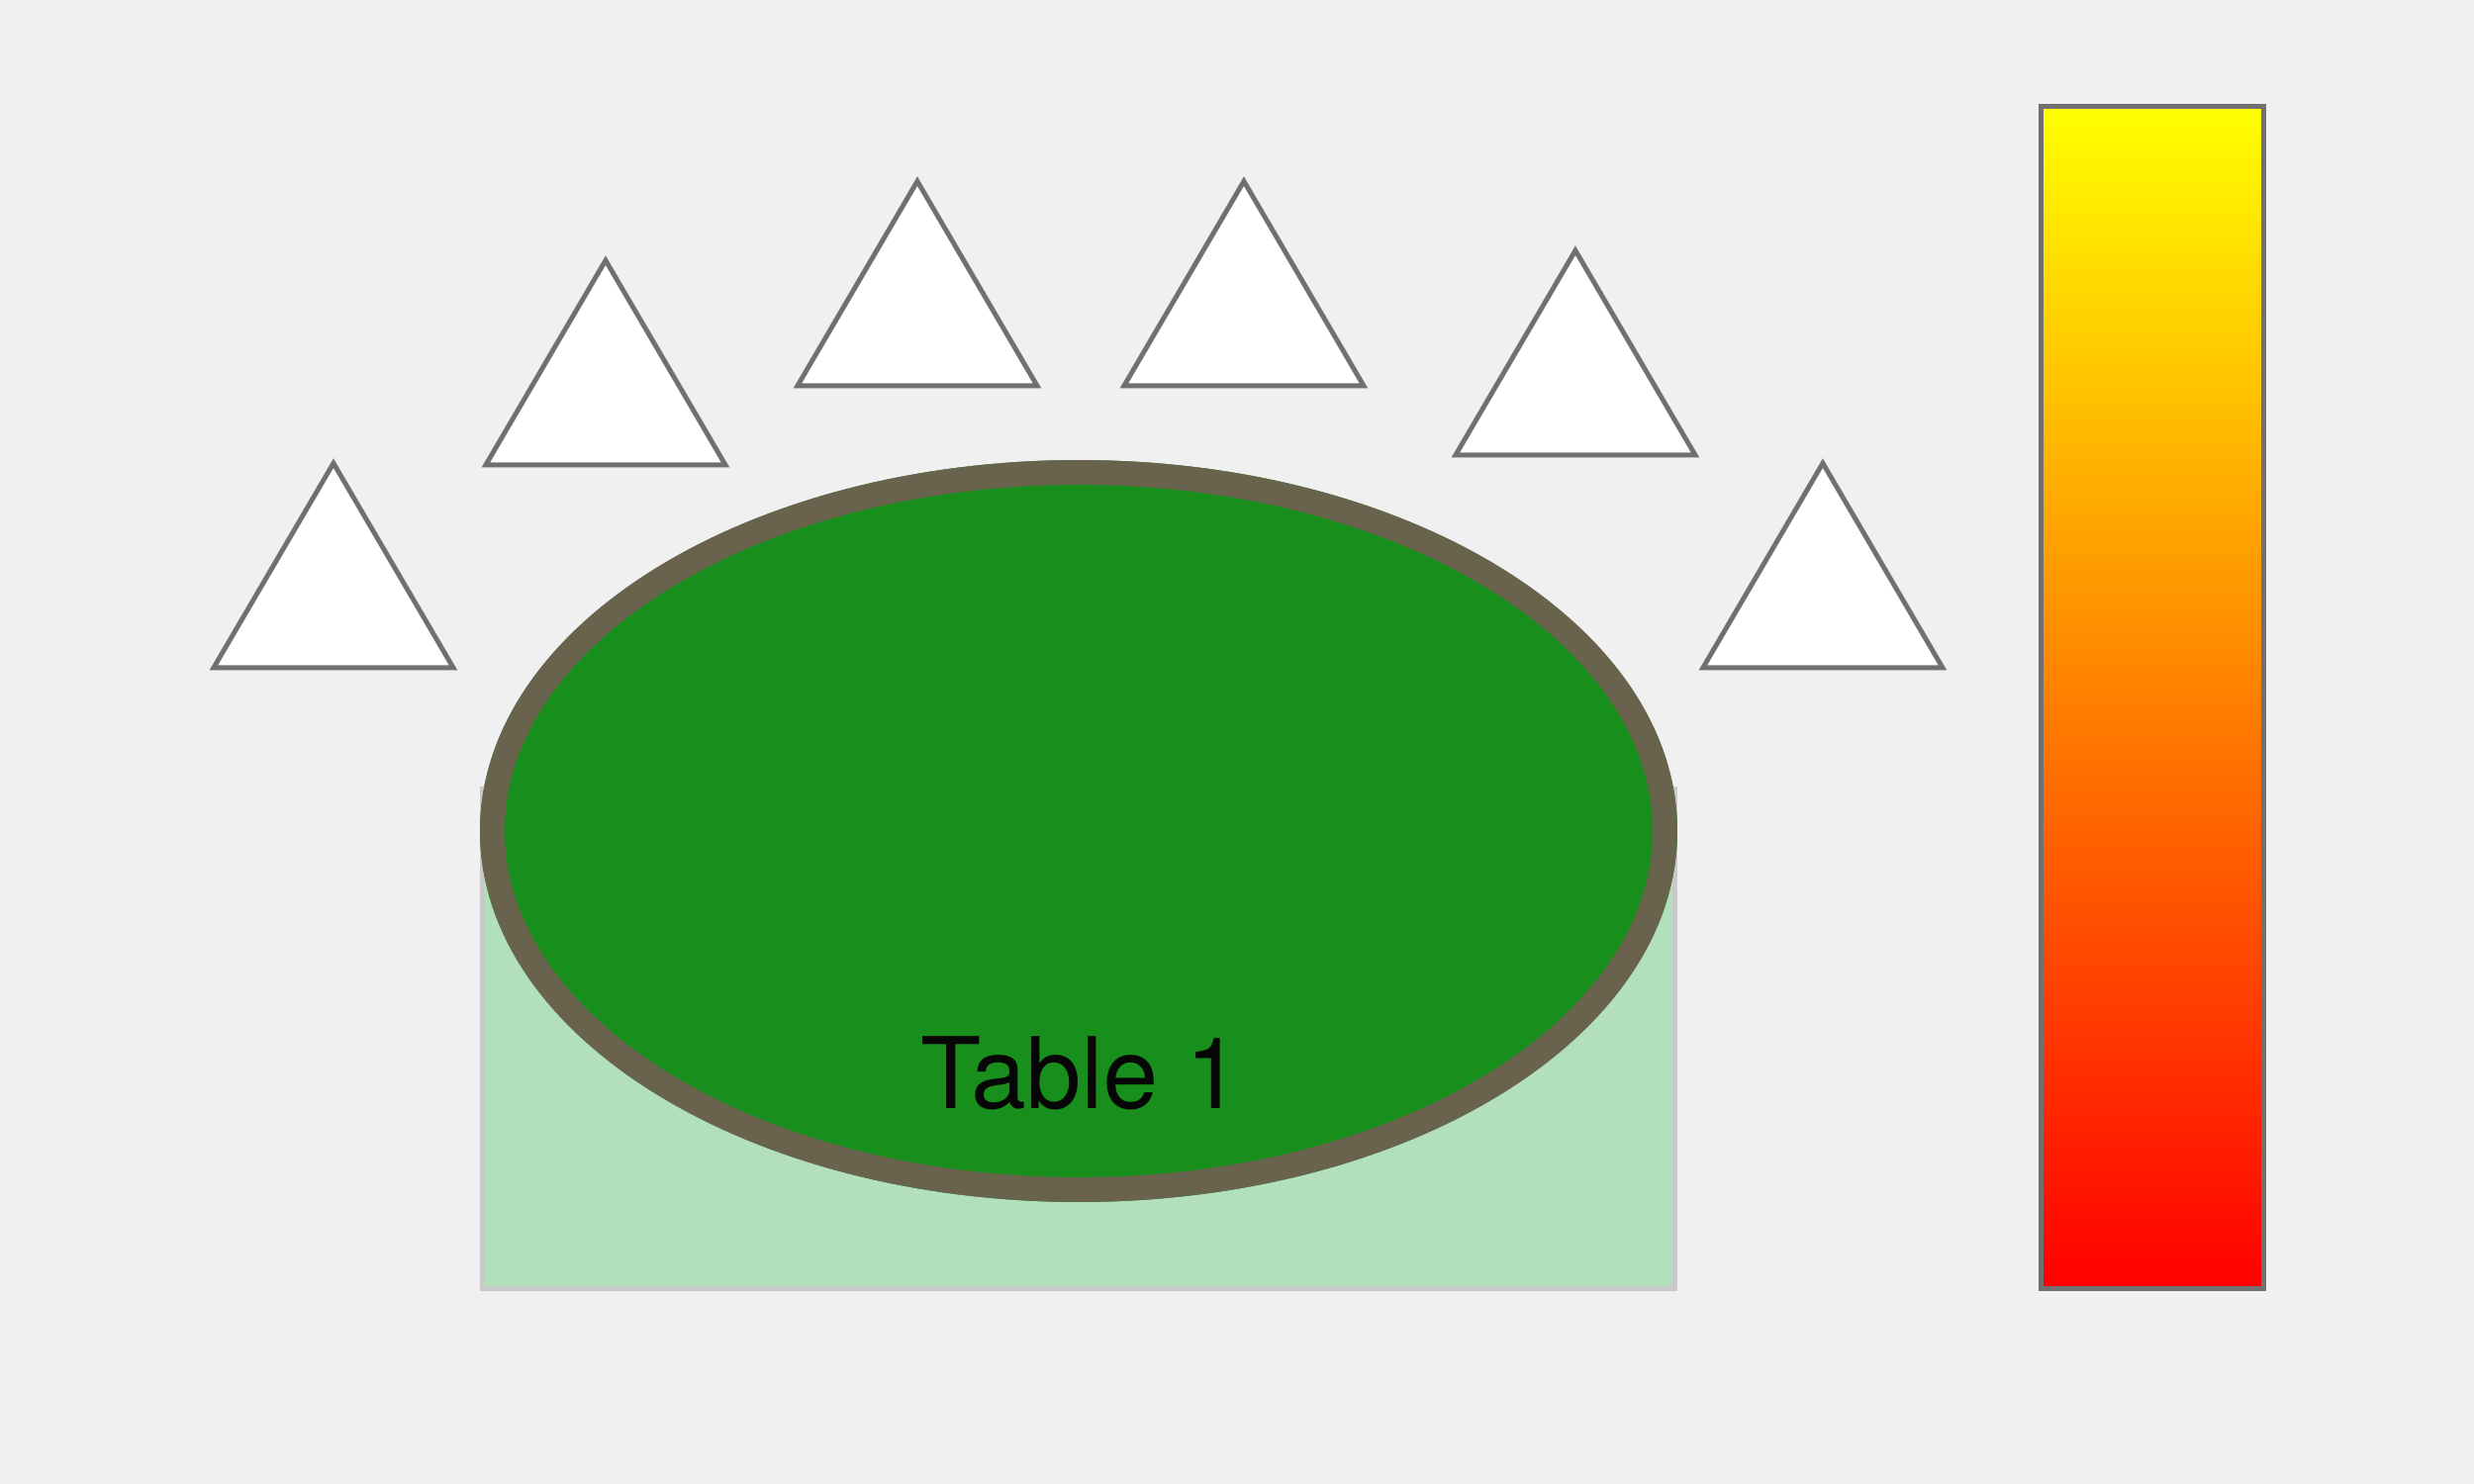
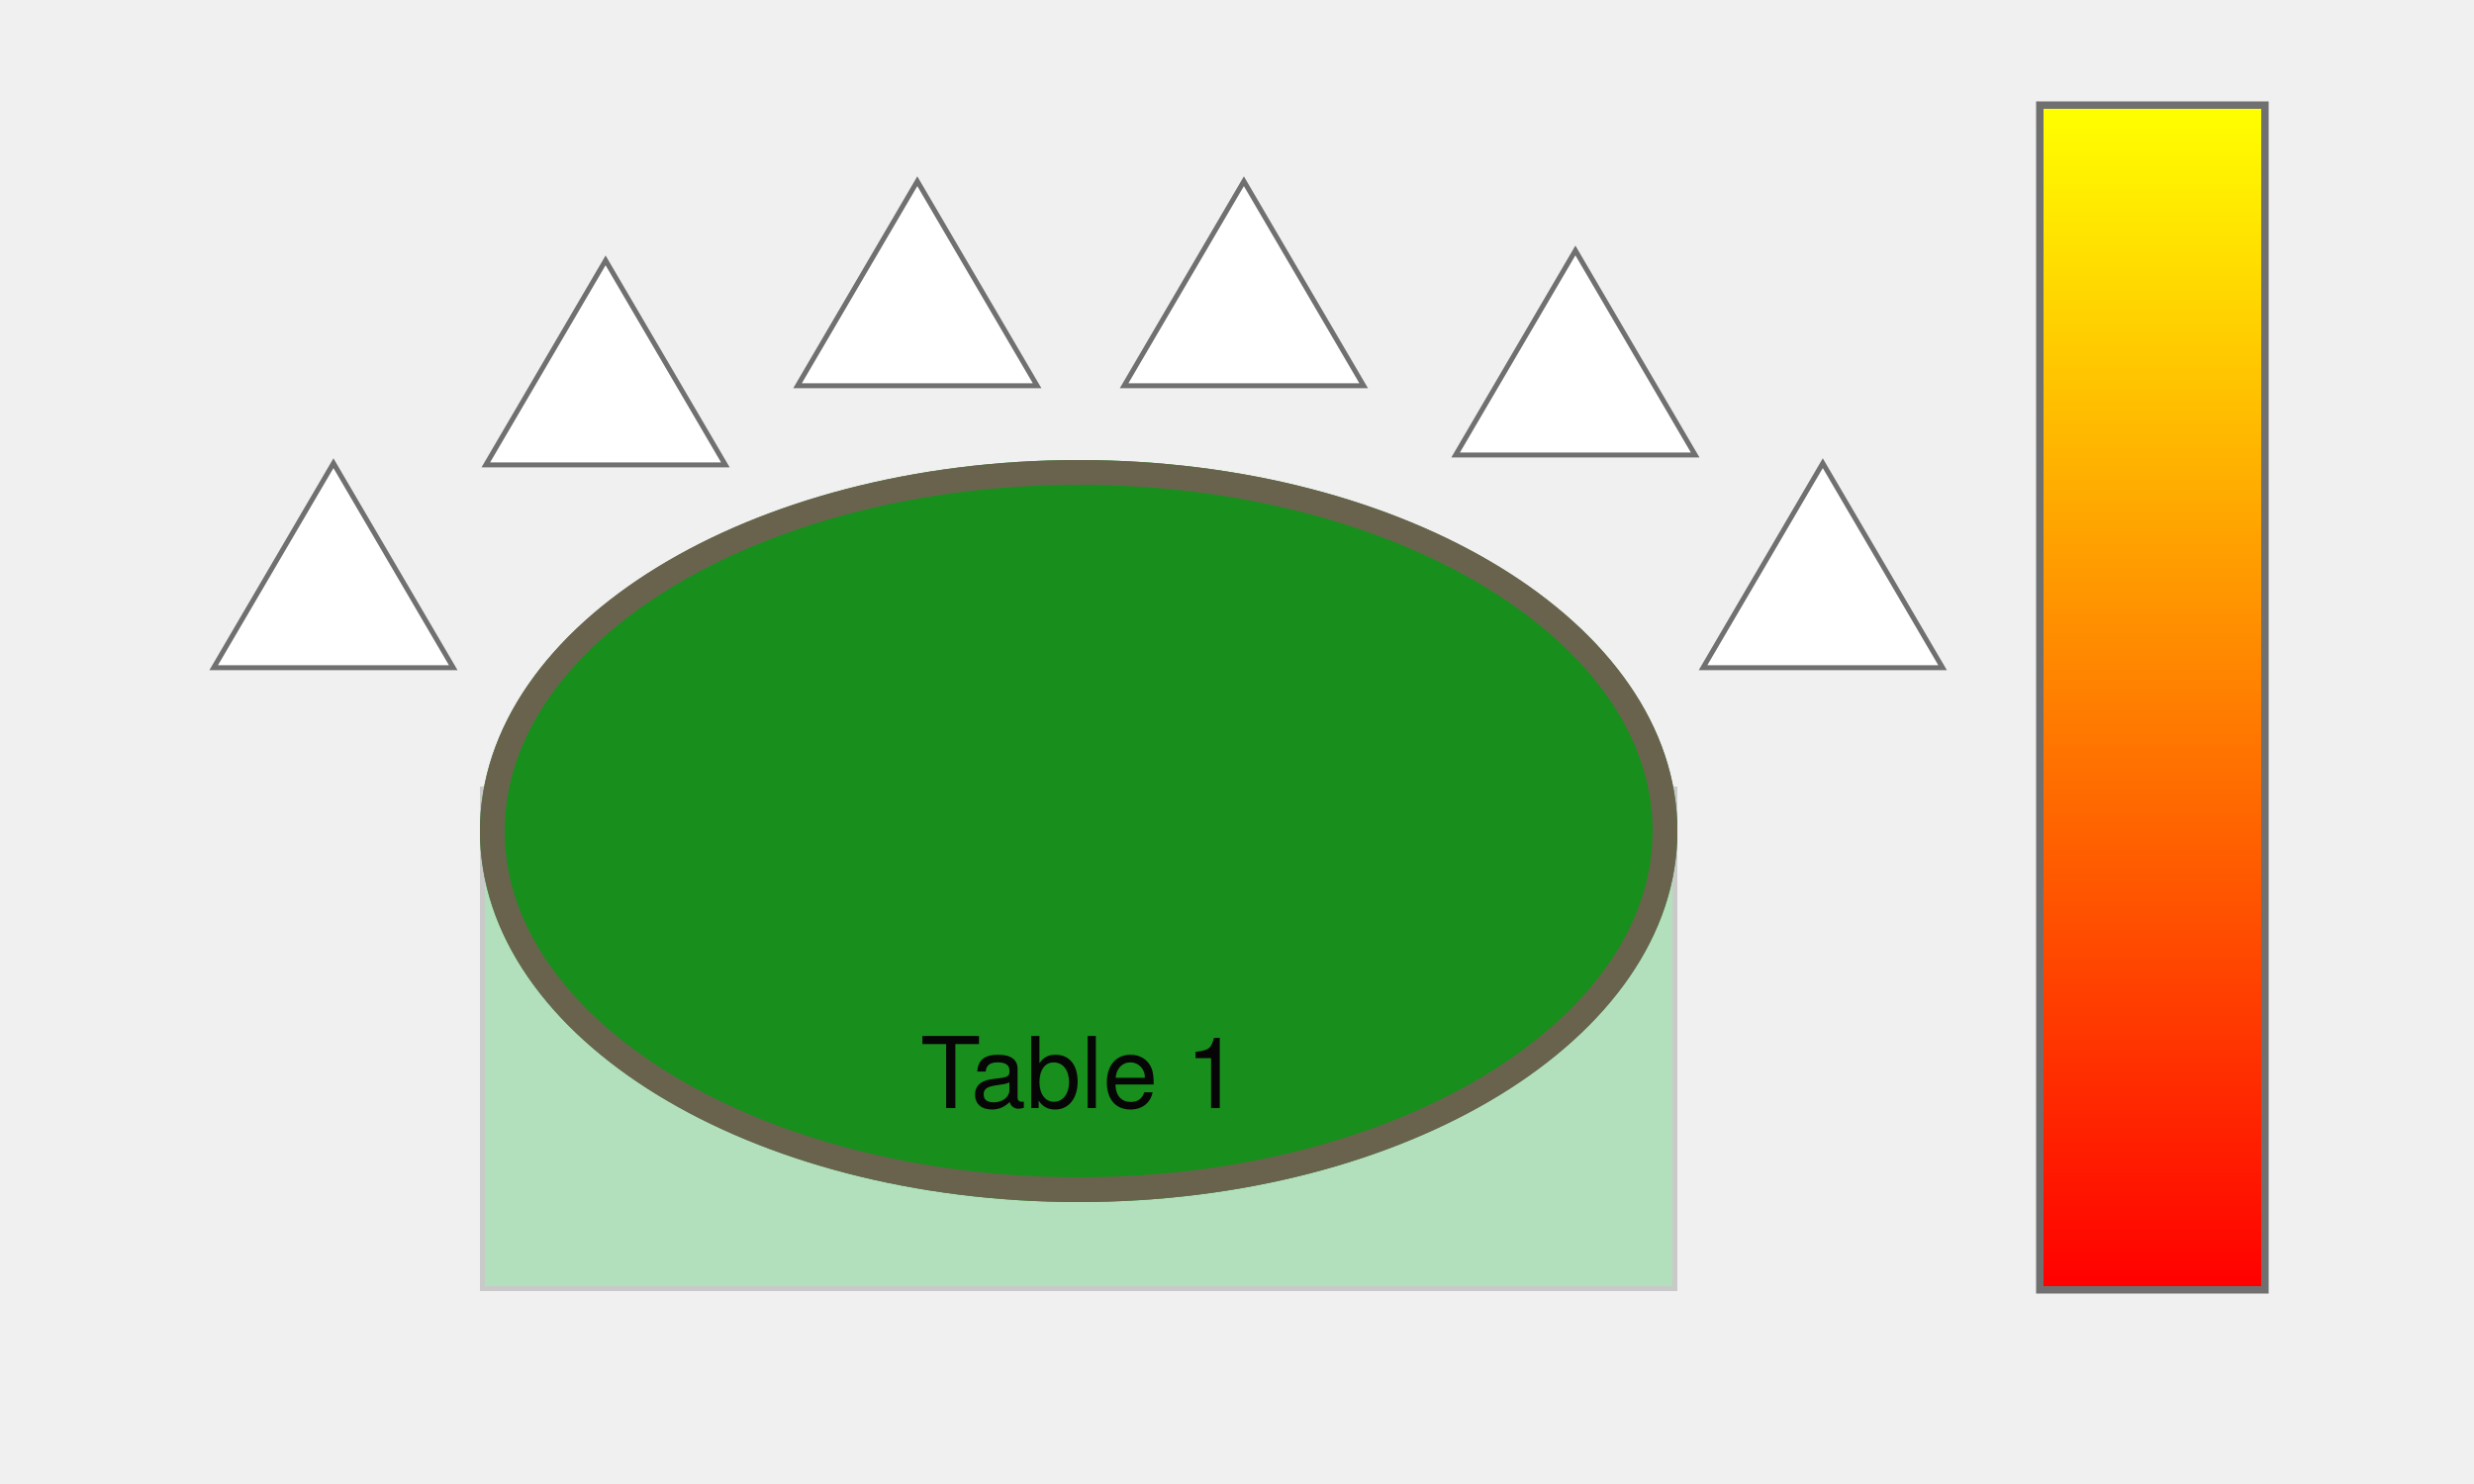
<svg xmlns="http://www.w3.org/2000/svg" width="500" height="300" viewBox="0 0 500 300">
  <defs>
    <style>
      .cls-1 {
        clip-path: url(#clip-Web_1280_1);
      }

      .cls-10, .cls-2, .cls-5 {
        fill: #fff;
      }

      .cls-2, .cls-3 {
        stroke: #707070;
      }

      .cls-3 {
        fill: #2bba47;
        opacity: 0.312;
      }

      .cls-4 {
        fill: #188e1c;
        stroke: #69634e;
        stroke-width: 5px;
      }

      .cls-6 {
        fill: #070606;
        font-size: 20px;
        font-family: HelveticaNeue, Helvetica Neue;
      }

      .cls-7, .cls-9 {
        stroke: none;
      }

      .cls-8 {
        fill: none
      }

      .cls-9 {
        fill: #707070;
      }

      .cls-10 {
        fill: url(#Gradient1);
      }
    </style>
    <linearGradient id="Gradient1" x1="0%" y1="0%" x2="0%" y2="100%">
      <stop offset="0%" stop-color="yellow" id="stop1" />
      <stop offset="100%" stop-color="red" id="stop2" />
    </linearGradient>
    <clipPath id="clip-Web_1280_1">
      <rect width="500" height="300" />
    </clipPath>
  </defs>
  <g id="Web_1280_1" data-name="Web 1280 – 1" class="cls-1">
    <rect class="cls-8" width="500" height="300" />
    <g id="Gauge" class="cls-2" transform="translate(412 21)">
-       <rect class="cls-7" width="46" height="240" />
+       <rect class="cls-10" width="46" height="240" />
      <rect class="cls-10" x="0.5" y="0.5" width="45" height="239" />
    </g>
    <g id="TableCase" class="cls-3" transform="translate(97 159)">
      <rect class="cls-7" width="242" height="102" />
      <rect class="cls-8" x="0.5" y="0.5" width="241" height="101" />
    </g>
    <g id="Table" class="cls-4" transform="translate(97 93)">
      <ellipse class="cls-7" cx="121" cy="75" rx="121" ry="75" />
      <ellipse class="cls-8" cx="121" cy="75" rx="118.5" ry="72.5" />
    </g>
    <g id="Patron6" class="cls-5" transform="translate(343.313 92.646)">
      <path class="cls-7" d="M 49.284 42.328 L 0.872 42.328 L 25.078 0.99 L 49.284 42.328 Z" />
      <path class="cls-9" d="M 25.078 1.979 L 1.744 41.828 L 48.412 41.828 L 25.078 1.979 M 25.078 -3.814697265625e-06 L 50.156 42.828 L -3.814697265625e-06 42.828 L 25.078 -3.814697265625e-06 Z" />
    </g>
    <g id="Patron5" class="cls-5" transform="translate(293.313 49.646)">
      <path class="cls-7" d="M 49.284 42.328 L 0.872 42.328 L 25.078 0.99 L 49.284 42.328 Z" />
      <path class="cls-9" d="M 25.078 1.979 L 1.744 41.828 L 48.412 41.828 L 25.078 1.979 M 25.078 -3.814697265625e-06 L 50.156 42.828 L -3.814697265625e-06 42.828 L 25.078 -3.814697265625e-06 Z" />
    </g>
    <g id="Patron4" class="cls-5" transform="translate(226.313 35.646)">
      <path class="cls-7" d="M 49.284 42.328 L 0.872 42.328 L 25.078 0.99 L 49.284 42.328 Z" />
      <path class="cls-9" d="M 25.078 1.979 L 1.744 41.828 L 48.412 41.828 L 25.078 1.979 M 25.078 -3.814697265625e-06 L 50.156 42.828 L -3.814697265625e-06 42.828 L 25.078 -3.814697265625e-06 Z" />
    </g>
    <g id="Patron3" class="cls-5" transform="translate(160.313 35.646)">
      <path class="cls-7" d="M 49.284 42.328 L 0.872 42.328 L 25.078 0.99 L 49.284 42.328 Z" />
      <path class="cls-9" d="M 25.078 1.979 L 1.744 41.828 L 48.412 41.828 L 25.078 1.979 M 25.078 -3.814697265625e-06 L 50.156 42.828 L -3.814697265625e-06 42.828 L 25.078 -3.814697265625e-06 Z" />
    </g>
    <g id="Patron2" class="cls-5" transform="translate(97.313 51.646)">
      <path class="cls-7" d="M 49.284 42.328 L 0.872 42.328 L 25.078 0.99 L 49.284 42.328 Z" />
      <path class="cls-9" d="M 25.078 1.979 L 1.744 41.828 L 48.412 41.828 L 25.078 1.979 M 25.078 -3.814697265625e-06 L 50.156 42.828 L -3.814697265625e-06 42.828 L 25.078 -3.814697265625e-06 Z" />
    </g>
    <g id="Patron1" class="cls-5" transform="translate(42.313 92.646)">
      <path class="cls-7" d="M 49.284 42.328 L 0.872 42.328 L 25.078 0.99 L 49.284 42.328 Z" />
      <path class="cls-9" d="M 25.078 1.979 L 1.744 41.828 L 48.412 41.828 L 25.078 1.979 M 25.078 -3.814697265625e-06 L 50.156 42.828 L -3.814697265625e-06 42.828 L 25.078 -3.814697265625e-06 Z" />
    </g>
    <text id="Table_1" data-name="Table 1" class="cls-6" transform="translate(186 224)">
      <tspan x="0" y="0">Table 1</tspan>
    </text>
  </g>
</svg>
